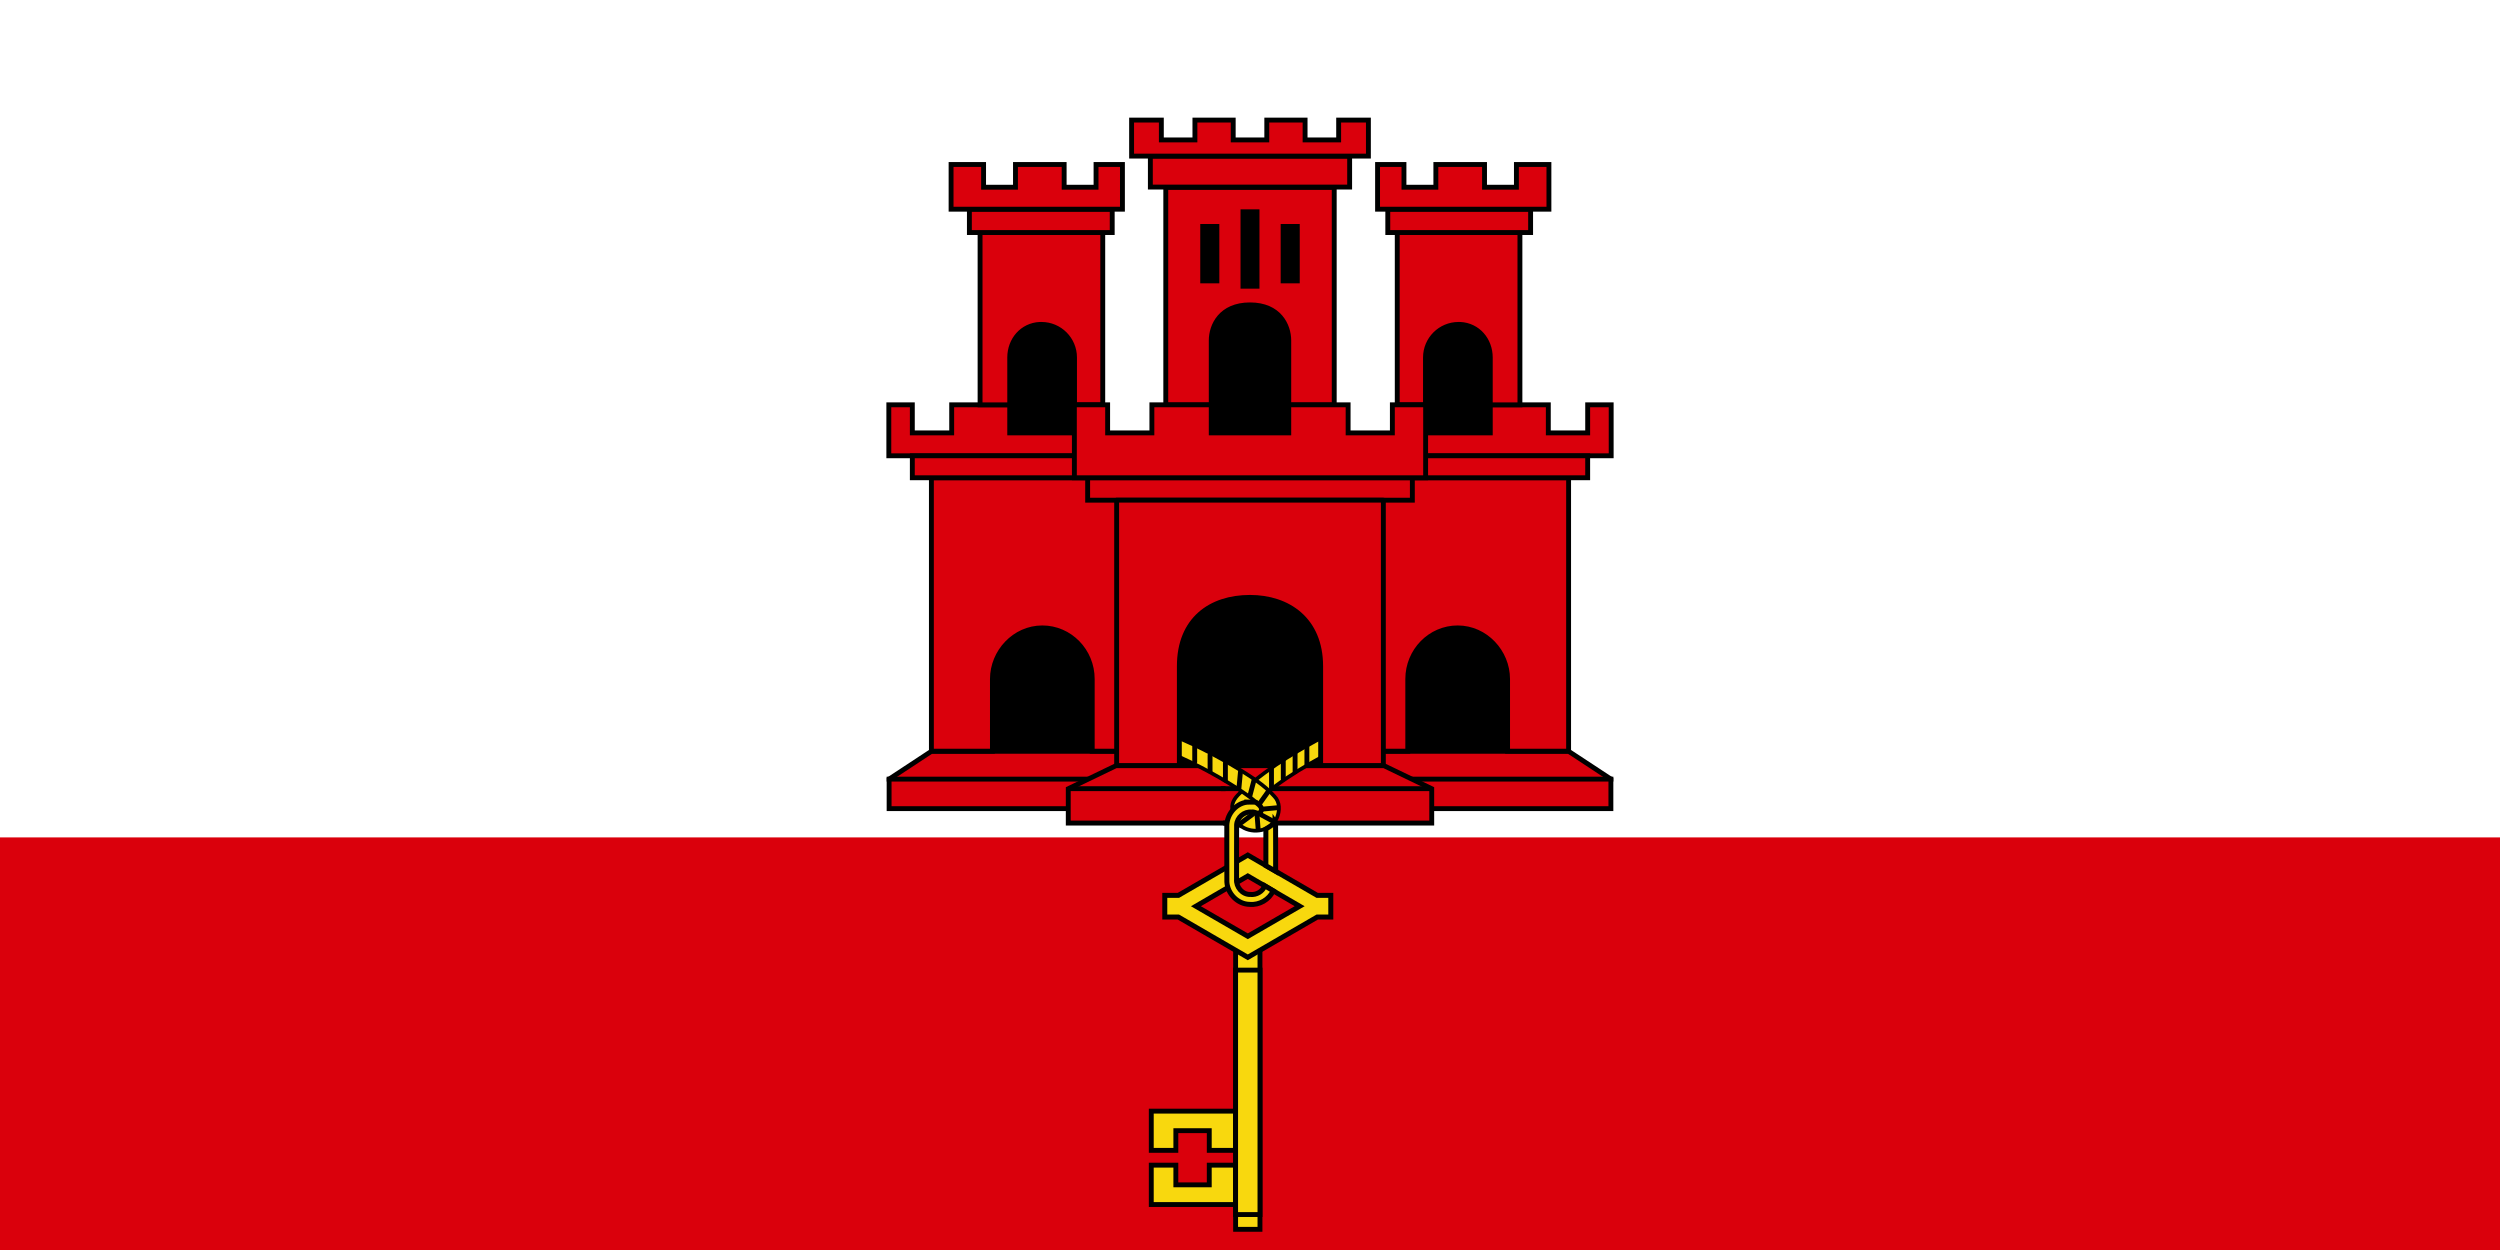
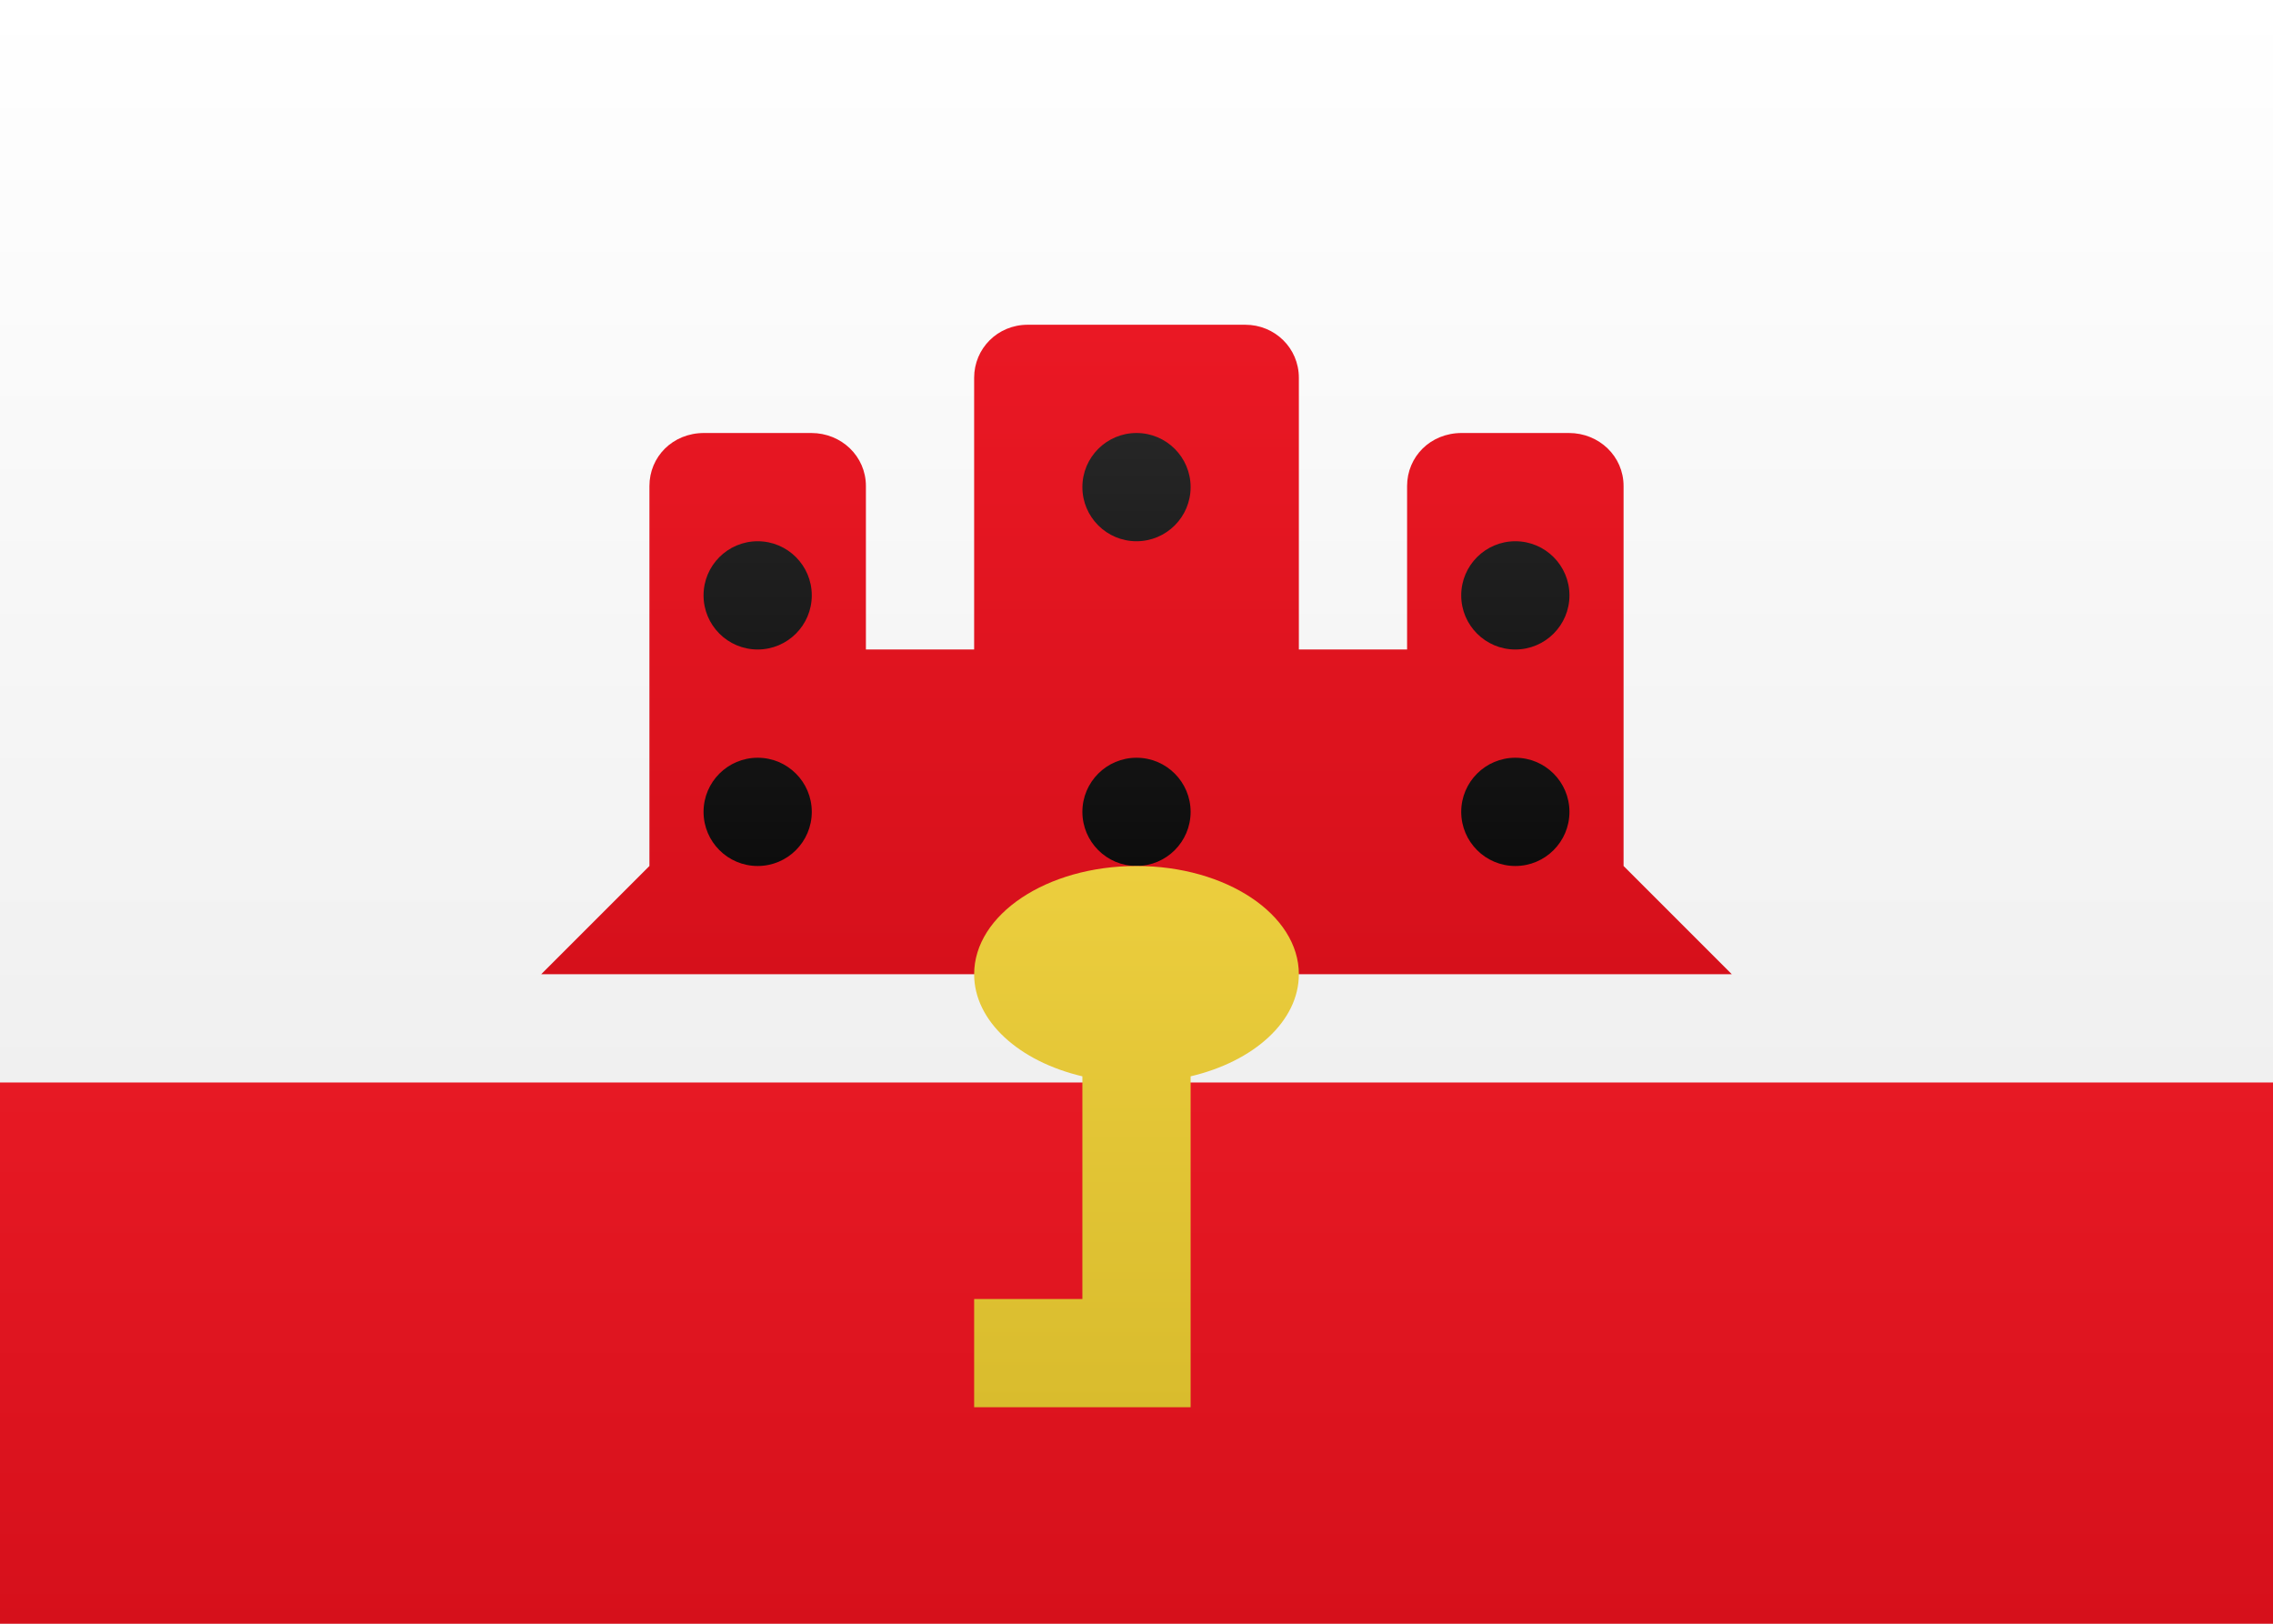
- <svg xmlns="http://www.w3.org/2000/svg" xmlns:xlink="http://www.w3.org/1999/xlink" viewBox="0 0 512 256">
-   <rect fill="#da000c" width="512" height="256" />
-   <rect fill="#fff" width="512" height="171.5" />
-   <g stroke="#000">
-     <g id="castle_half" fill="#da000c" stroke-linecap="square">
-       <rect fill="#000" stroke="none" width="64" height="43.993" x="196.571" y="116.303" />
-       <path d="M229.819,153.865H190.75L182.09,159.564V165.604H229.819" />
-       <path d="M213.469,128.594C219.094,128.594 223.688,133.283 223.688,139.062V153.844H231.031V97.844H190.75V153.844H203.25V139.062C203.25,133.509 207.765,128.594 213.469,128.594z" />
-       <rect fill="#000" stroke="none" width="18.523" height="33.959" x="204.528" y="59.962" />
-       <path d="M223,88.656H206.791V82.906H194.906V88.656H186.844V82.906H182.031V93.344H223M186.844,93.306H221.814V97.844H186.844z" />
-       <path d="M200.719,47.625V82.906H206.791V73.219C206.791,69.589 209.353,66.619 212.938,66.438C213.053,66.432 213.164,66.438 213.281,66.438C217.028,66.437 220.062,69.472 220.062,73.219V82.906H225.844V47.625z" />
-       <path d="M198.531,42.844V47.625H227.781V42.844z" />
-       <path d="M194.781,33.688V42.844H229.875V33.688H224.469V38.344H217.938V33.688H207.969V38.344H201.438V33.688z" />
-       <path d="M182.09,159.564H230" />
-       <path d="M261,156.812H228.562L218.781,161.531V168.562H261" />
-       <path stroke-linecap="butt" d="M218.771,161.519H262" />
-     </g>
-     <use xlink:href="#castle_half" transform="matrix(-1,0,0,1,512,0)" />
-     <g fill="#f8d80e">
-       <g stroke-linecap="round">
-         <path stroke-width="0.768" d="m273.297,150.031c-2.654,0.883-5.053,2.369-7.469,3.753-3.1,1.832-6.107,3.827-8.905,6.099-0.985,0.649-1.929,1.361-2.689,2.273-1.026,0.878-2.065,2.055-1.869,3.513,0.052,0.643,0.874-0.755,1.414-0.823,0.942-0.541,2.084-0.715,3.142-0.471,1.271-1.339,2.91-2.236,4.325-3.406,3.005-2.242,6.237-4.168,9.525-5.961,1.148-0.588,2.301-1.186,3.525-1.602-0.333-1.125-0.667-2.25-1-3.375z" />
-         <path d="M260.4,157.391V161.303" />
-         <path d="M262.817,155.685V159.568" />
-         <path d="M265.233,154.18V158.038" />
-         <path d="M267.65,152.694V156.675" />
-         <path stroke-width="0.768" d="m238.891,150.156c-0.396,1.104-0.792,2.208-1.188,3.312,5.537,2.1,10.809,4.879,15.798,8.06,1.691,1.151,3.467,2.266,4.796,3.846,0.293,0.811-0.514,1.489-1.314,1.244-0.732-0.249-1.454-0.532-2.226-0.004-1.106,0.503-2.106,2.142-0.426,2.691,2.315,1.555,6.082,0.879,7.195-1.845,0.581-1.401,0.619-3.195-0.508-4.345-2.063-2.364-4.797-4.008-7.421-5.672-4.689-2.82-9.573-5.374-14.706-7.288z" />
-         <path d="M254.05,158.035 253.737,161.375" />
-         <path d="M256.832,159.739 255.97,163.009" />
-         <path d="M259.804,162.012 257.996,164.549" />
-         <path d="M260.715,168.181 258.105,166.78" />
-         <path d="M261.528,165.429 258.533,165.709" />
-         <path d="M257.665,169.765 257.46,167.132" />
-         <path d="M256.568,166.756 254.095,168.578" />
-         <path d="M244.677,152.937V156.052" />
-         <path d="M250.963,156.244V159.778" />
-         <path d="M247.82,154.593V157.912" />
-       </g>
-       <path d="M235.781,227.562V235.594H240.812V231.562H247.656V235.594H253.062V227.562zM235.781,238.625V246.688H253.062V238.625H247.656V242.656H240.812V238.625z" />
-       <rect width="4.99" height="58.115" x="253.052" y="193.651" />
-       <rect width="4.99" height="50.06" x="253.052" y="198.679" />
-       <path stroke-width="1.024" d="M255.547,179.406 266.172,185.594 255.547,191.75 244.922,185.594zM241.328,183.375H238.547V187.812H241.328L255.547,196.062 269.766,187.812H272.547V183.375H269.766L255.547,175.125z" />
-       <path stroke-width="1.024" d="m255.344,164.281c-2.419,0.339-4.226,2.73-4.094,5.134,0.009,3.738-0.018,7.476,0.014,11.213,0.128,2.408,2.232,4.566,4.674,4.588,1.985,0.188,3.979-0.972,4.812-2.78-0.573-0.344-1.146-0.688-1.719-1.031-0.444,1.184-1.723,1.918-2.969,1.781-1.635,0.046-2.959-1.544-2.812-3.134,0.01-3.713-0.019-7.428,0.015-11.141,0.09-1.515,1.535-2.755,3.048-2.6,0.626-0.18,1.487,0.677,1.875-0.062,0.584-0.829-0.414-1.477-0.969-1.937-0.613-0.084-1.254-0.008-1.875-0.032zm5.781,3.906c-0.396,0.746-1.216,1.189-1.875,1.58v7.513c0.667,0.385,1.333,0.771,2,1.156-0.008-3.204,0.015-6.408-0.012-9.612-0.032-0.197-0.008-0.498-0.113-0.638z" />
-     </g>
-     <g fill="#da000c">
-       <rect fill="#000" stroke="none" width="29.329" height="53.255" x="240.803" y="38.351" />
-       <path d="M238.75,38.375V82.938H248.062V69.719C248.062,66.67 250.015,62.438 256,62.438C261.985,62.438 263.938,66.67 263.938,69.719V82.938H273.25V38.375zM254.562,43.375H257.438V58.625H254.562zM246.312,46.375H249.219V57.531H246.312zM262.781,46.375H265.688V57.531H262.781z" />
-       <path d="M235.594,31.969V38.312H276.406V31.969z" />
-       <path d="M231.75,24.594V31.969H280.25V24.594H274.156V28.656H267.281V24.594H259.438V28.656H252.562V24.594H244.719V28.656H237.844V24.594z" />
-       <path d="M222.75,97.844V102.438H289.25V97.844z" />
-       <path d="M220.031,82.906V97.844H291.969V82.906H285.156V88.656H276.094V82.906H263.938V88.656H248.062V82.906H235.906V88.656H226.844V82.906z" />
-       <path stroke-linejoin="round" d="M228.688,102.438V156.781H241.531V136.438C241.531,126.855 247.928,122.344 256,122.344C263.759,122.344 270.469,126.855 270.469,136.438V156.781H283.312V102.438z" />
+ <svg xmlns="http://www.w3.org/2000/svg" width="21px" height="15px" viewBox="0 0 21 15" version="1.1">
+   <defs>
+     <linearGradient x1="50%" y1="0%" x2="50%" y2="100%" id="linearGradient-1">
+       <stop stop-color="#FFFFFF" offset="0%" />
+       <stop stop-color="#F0F0F0" offset="100%" />
+     </linearGradient>
+     <linearGradient x1="50%" y1="0%" x2="50%" y2="100%" id="linearGradient-2">
+       <stop stop-color="#E71924" offset="0%" />
+       <stop stop-color="#D6101B" offset="100%" />
+     </linearGradient>
+     <linearGradient x1="50%" y1="0%" x2="50%" y2="100%" id="linearGradient-3">
+       <stop stop-color="#EA1824" offset="0%" />
+       <stop stop-color="#D6101B" offset="100%" />
+     </linearGradient>
+     <linearGradient x1="50%" y1="0%" x2="50%" y2="100%" id="linearGradient-4">
+       <stop stop-color="#262626" offset="0%" />
+       <stop stop-color="#0D0D0D" offset="100%" />
+     </linearGradient>
+     <linearGradient x1="50%" y1="0%" x2="50%" y2="100%" id="linearGradient-5">
+       <stop stop-color="#ECCE3E" offset="0%" />
+       <stop stop-color="#D9BC2D" offset="100%" />
+     </linearGradient>
+   </defs>
+   <g id="Symbols" stroke="none" stroke-width="1" fill="none" fill-rule="evenodd">
+     <g id="GI">
+       <rect id="FlagBackground" fill="url(#linearGradient-1)" x="0" y="0" width="21" height="15" />
+       <rect id="Rectangle-2" fill="url(#linearGradient-1)" x="0" y="0" width="21" height="10" />
+       <rect id="Combined-Shape" fill="url(#linearGradient-2)" x="0" y="10" width="21" height="5" />
+       <path d="M9,6 L8,6 L8,4.49 C8,4.215 7.774,4 7.495,4 L6.505,4 C6.214,4 6,4.22 6,4.49 L6,6.755 L6,8 L5,9 L16,9 L15,8 L15,6.755 L15,4.49 C15,4.215 14.774,4 14.495,4 L13.505,4 C13.214,4 13,4.22 13,4.49 L13,6 L12,6 L12,3.49 C12,3.215 11.778,3 11.505,3 L9.495,3 C9.216,3 9,3.22 9,3.49 L9,6 Z" id="Combined-Shape" fill="url(#linearGradient-3)" />
+       <path d="M7,8 C6.724,8 6.5,7.776 6.5,7.5 C6.5,7.224 6.724,7 7,7 C7.276,7 7.5,7.224 7.5,7.5 C7.5,7.776 7.276,8 7,8 Z M7,6 C6.724,6 6.5,5.776 6.5,5.5 C6.5,5.224 6.724,5 7,5 C7.276,5 7.5,5.224 7.5,5.5 C7.5,5.776 7.276,6 7,6 Z M10.5,8 C10.224,8 10,7.776 10,7.5 C10,7.224 10.224,7 10.5,7 C10.776,7 11,7.224 11,7.5 C11,7.776 10.776,8 10.5,8 Z M10.5,5 C10.224,5 10,4.776 10,4.5 C10,4.224 10.224,4 10.5,4 C10.776,4 11,4.224 11,4.5 C11,4.776 10.776,5 10.5,5 Z M14,8 C13.724,8 13.5,7.776 13.5,7.5 C13.5,7.224 13.724,7 14,7 C14.276,7 14.5,7.224 14.5,7.5 C14.5,7.776 14.276,8 14,8 Z M14,6 C13.724,6 13.5,5.776 13.5,5.5 C13.5,5.224 13.724,5 14,5 C14.276,5 14.5,5.224 14.5,5.5 C14.5,5.776 14.276,6 14,6 Z" id="Combined-Shape" fill="url(#linearGradient-4)" />
+       <path d="M10,9.943 L10,12 L9,12 L9,13 L11,13 L11,9.943 C11.583,9.806 12,9.435 12,9 C12,8.448 11.328,8 10.5,8 C9.672,8 9,8.448 9,9 C9,9.435 9.417,9.806 10,9.943 Z" id="Combined-Shape" fill="url(#linearGradient-5)" />
    </g>
  </g>
</svg>
